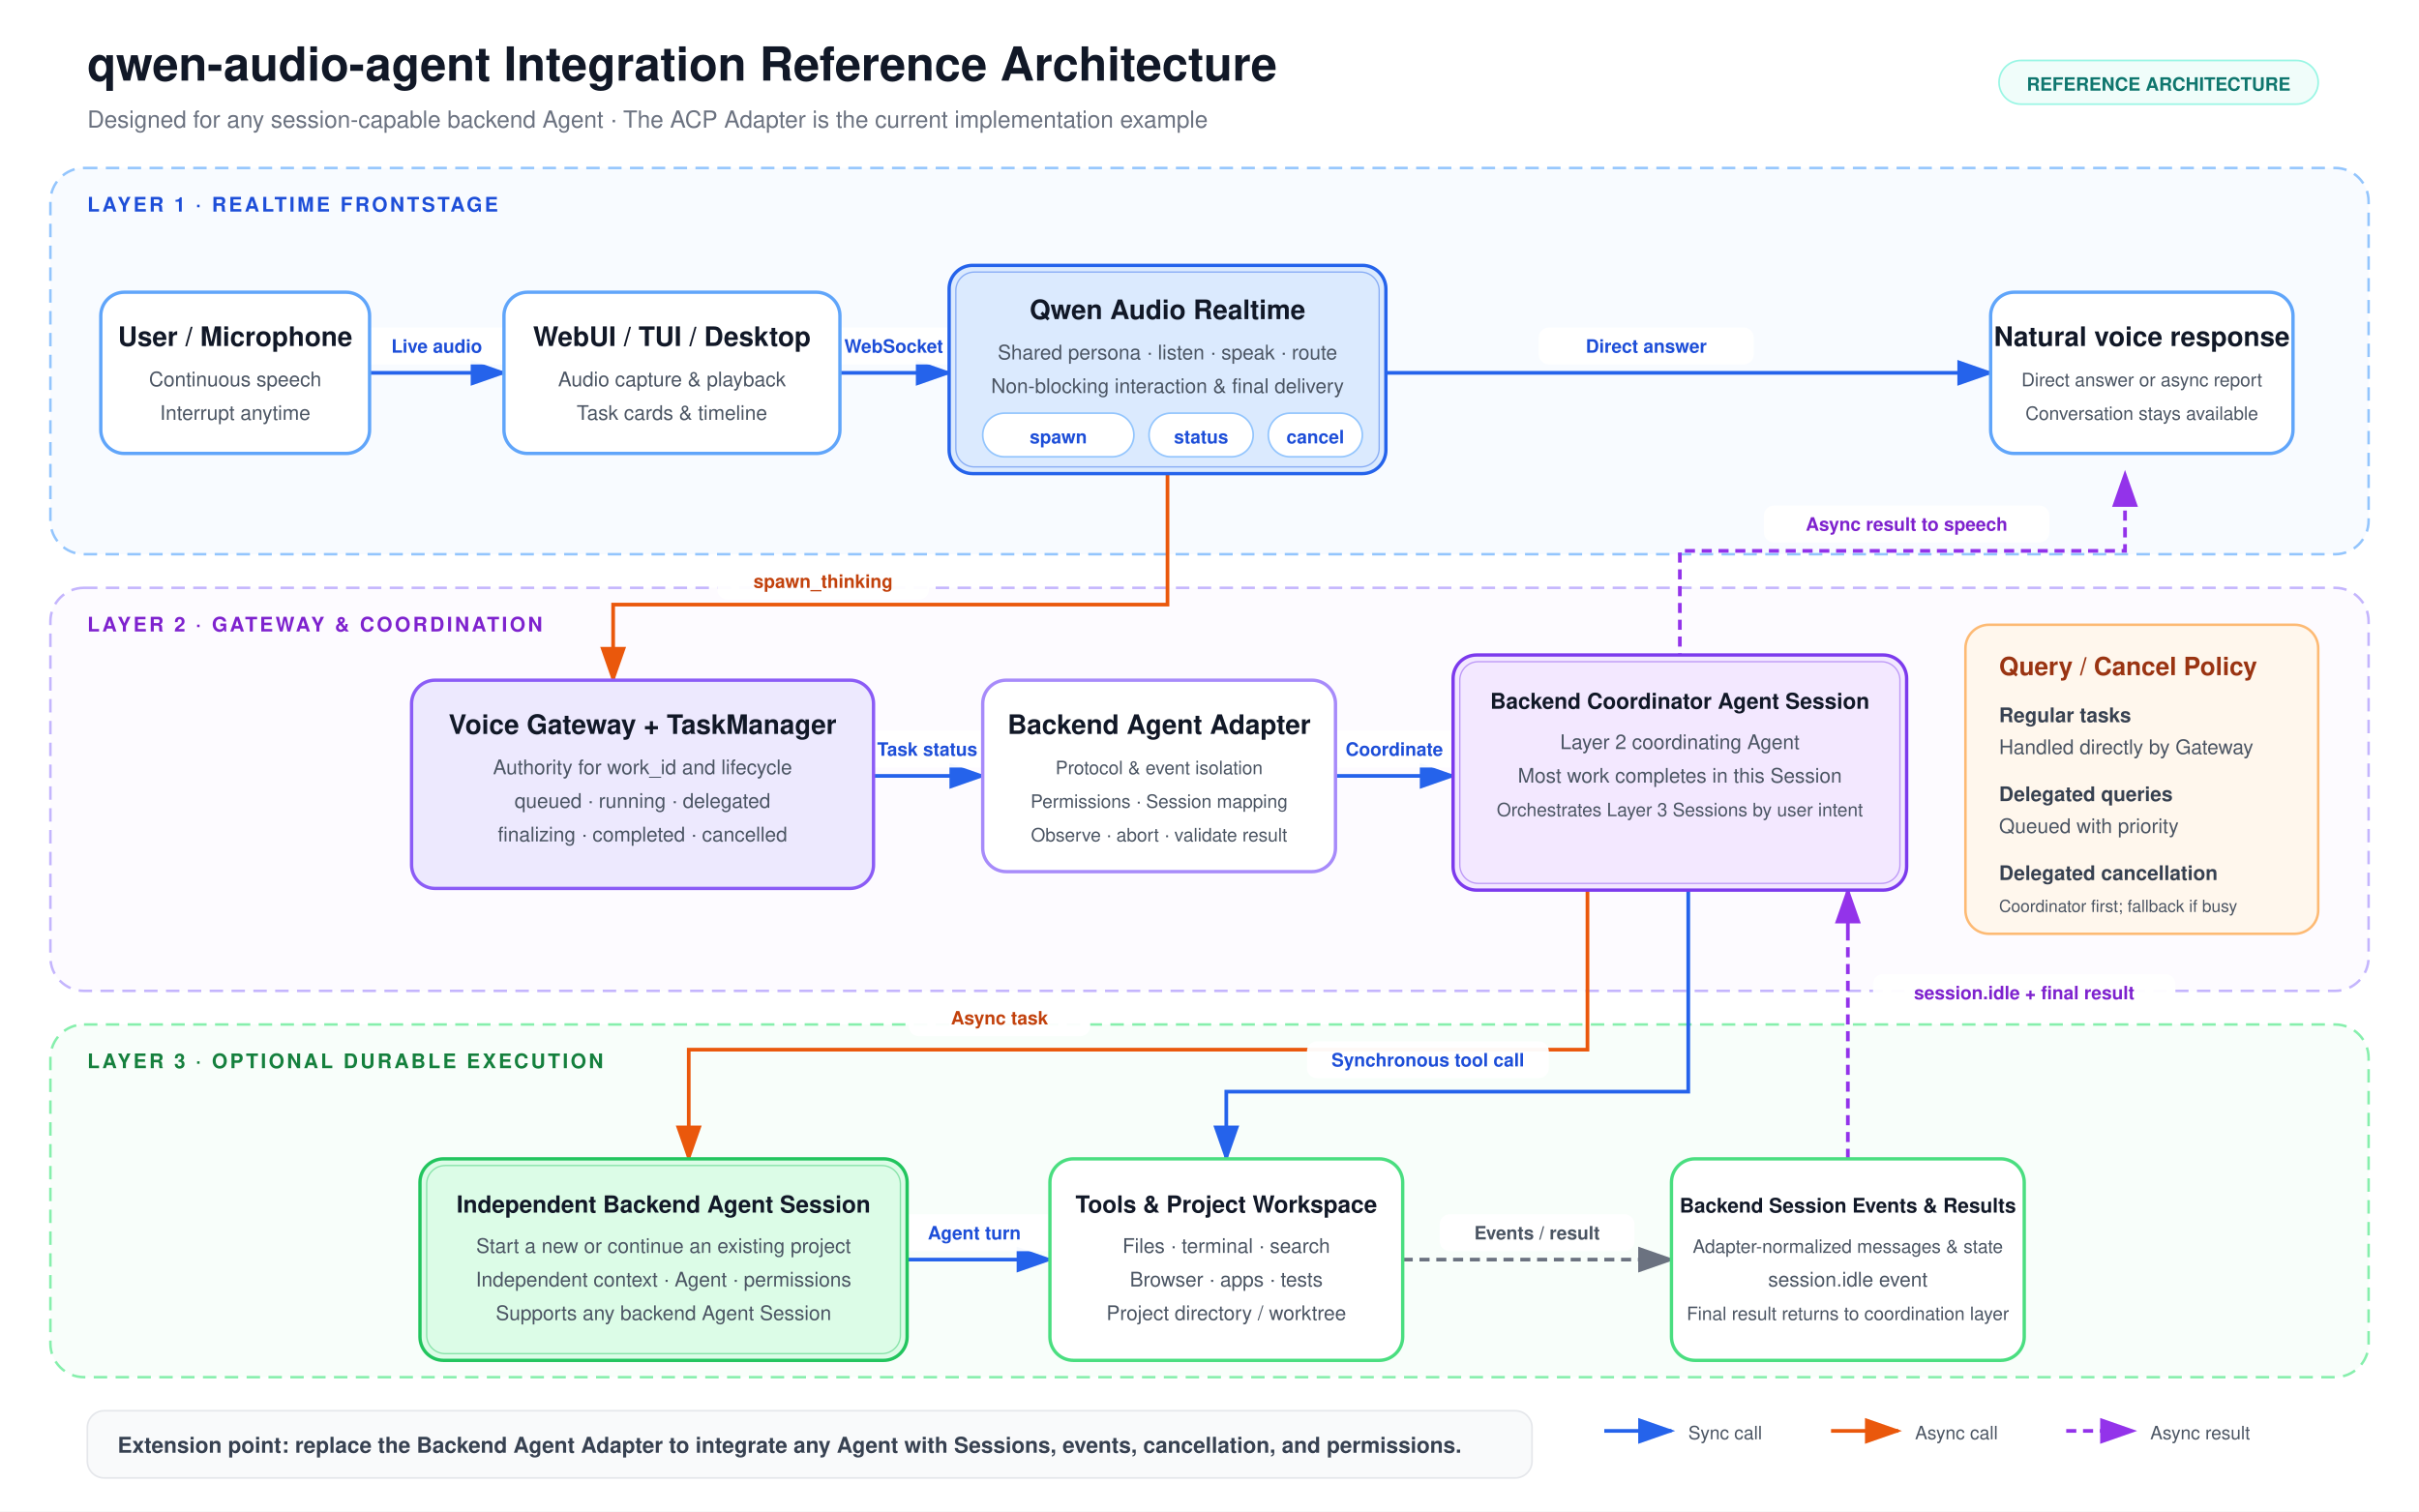
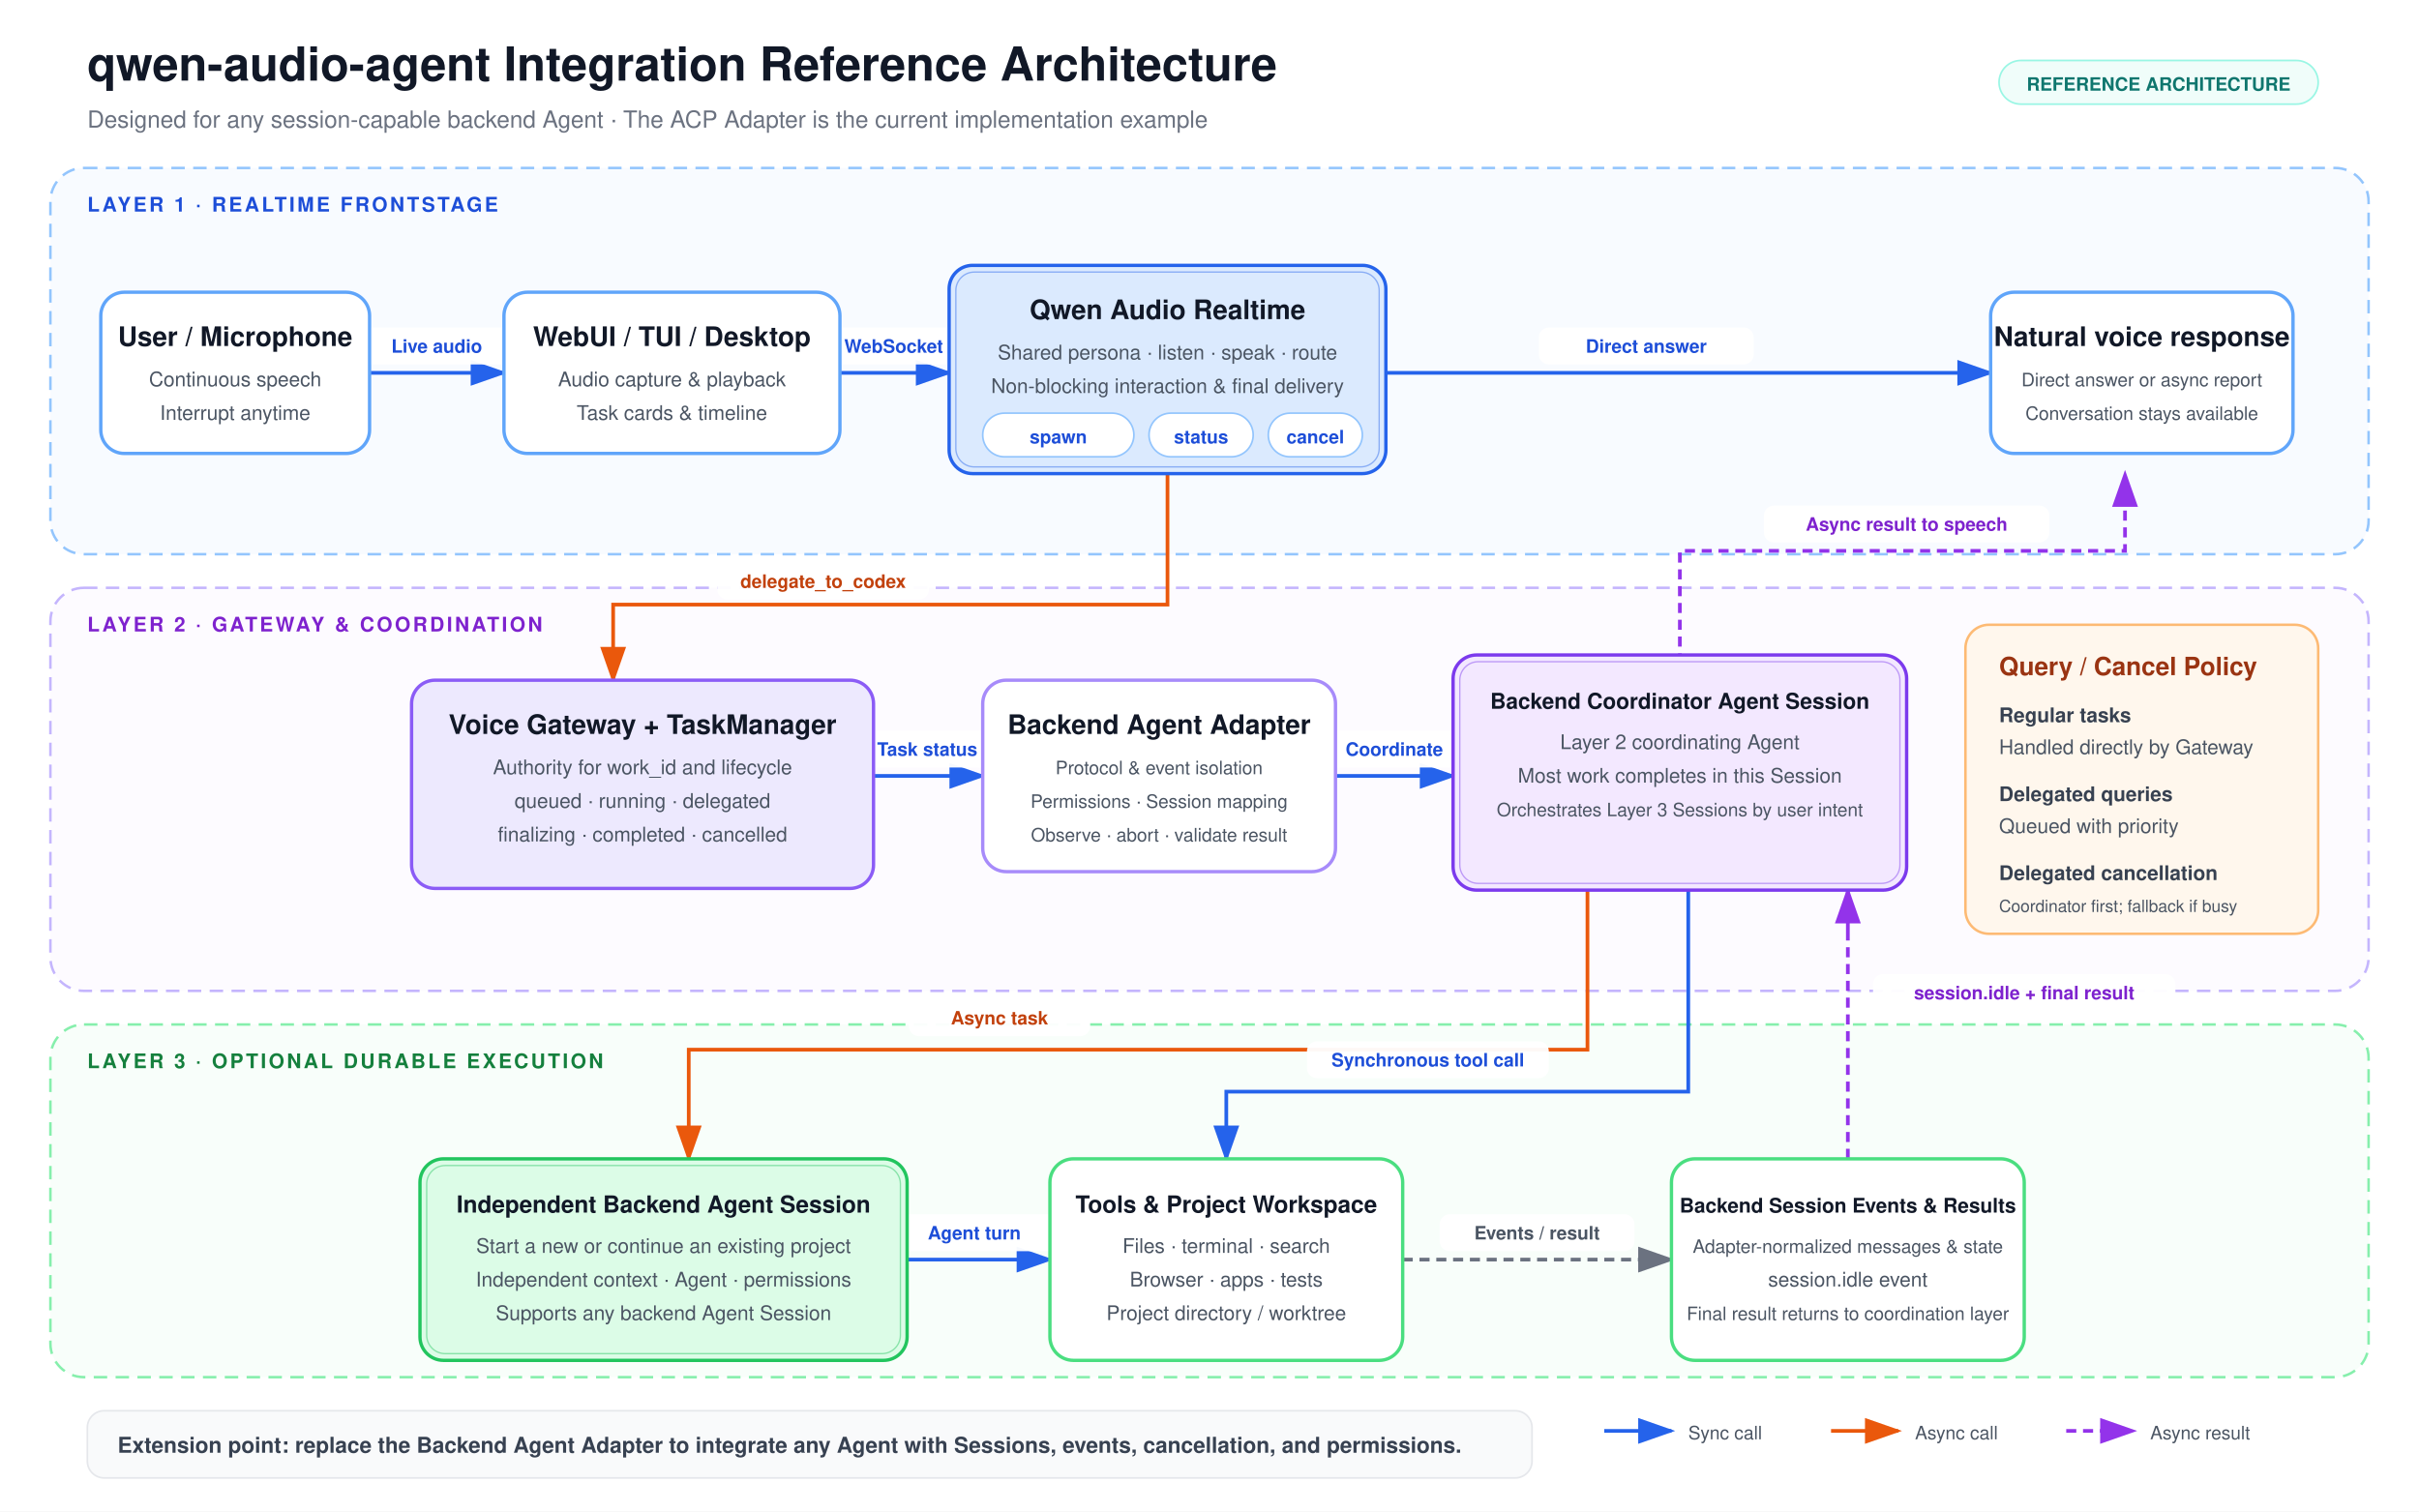
<svg xmlns="http://www.w3.org/2000/svg" viewBox="0 0 1440 900" width="1440" height="900">
  <style>text { font-family: "Helvetica Neue", Helvetica, Arial, sans-serif; } .lane-label { letter-spacing: 0.12em; }</style>
  <defs>
    <marker id="arrow-blue" markerWidth="10" markerHeight="7" refX="9" refY="3.5" orient="auto">
      <polygon points="0 0, 10 3.5, 0 7" fill="#2563eb" />
    </marker>
    <marker id="arrow-orange" markerWidth="10" markerHeight="7" refX="9" refY="3.5" orient="auto">
      <polygon points="0 0, 10 3.5, 0 7" fill="#ea580c" />
    </marker>
    <marker id="arrow-purple" markerWidth="10" markerHeight="7" refX="9" refY="3.5" orient="auto">
      <polygon points="0 0, 10 3.5, 0 7" fill="#9333ea" />
    </marker>
    <marker id="arrow-gray" markerWidth="10" markerHeight="7" refX="9" refY="3.5" orient="auto">
      <polygon points="0 0, 10 3.5, 0 7" fill="#6b7280" />
    </marker>
  </defs>
  <rect width="1440" height="900" fill="#ffffff" />
  <text x="52" y="48" text-anchor="start" font-size="28" font-weight="750" fill="#111827">qwen-audio-agent Integration Reference Architecture</text>
  <text x="52" y="76" text-anchor="start" font-size="14" font-weight="400" fill="#6b7280">Designed for any session-capable backend Agent · The ACP Adapter is the current implementation example</text>
  <rect x="1190" y="36" width="190" height="26" rx="13" fill="#f0fdfa" stroke="#99f6e4" stroke-width="1" />
  <text x="1285" y="54" text-anchor="middle" font-size="11" font-weight="600" fill="#0f766e">REFERENCE ARCHITECTURE</text>
  <rect x="30" y="100" width="1380" height="230" rx="20" fill="#eff6ff" fill-opacity="0.48" stroke="#93c5fd" stroke-width="1.5" stroke-dasharray="8 5" />
  <text x="52" y="126" text-anchor="start" font-size="12" font-weight="700" fill="#1d4ed8" class="lane-label">LAYER 1 · REALTIME FRONTSTAGE</text>
  <rect x="30" y="350" width="1380" height="240" rx="20" fill="#faf5ff" fill-opacity="0.48" stroke="#c4b5fd" stroke-width="1.5" stroke-dasharray="8 5" />
  <text x="52" y="376" text-anchor="start" font-size="12" font-weight="700" fill="#7e22ce" class="lane-label">LAYER 2 · GATEWAY &amp; COORDINATION</text>
  <rect x="30" y="610" width="1380" height="210" rx="20" fill="#f0fdf4" fill-opacity="0.48" stroke="#86efac" stroke-width="1.5" stroke-dasharray="8 5" />
  <text x="52" y="636" text-anchor="start" font-size="12" font-weight="700" fill="#15803d" class="lane-label">LAYER 3 · OPTIONAL DURABLE EXECUTION</text>
  <path d="M 220 222 H 300" fill="none" stroke="#2563eb" stroke-width="2.2" marker-end="url(#arrow-blue)" />
  <path d="M 500 222 H 565" fill="none" stroke="#2563eb" stroke-width="2.2" marker-end="url(#arrow-blue)" />
  <path d="M 825 222 H 1185" fill="none" stroke="#2563eb" stroke-width="2.2" marker-end="url(#arrow-blue)" />
  <path d="M 695 282 V 360 H 365 V 405" fill="none" stroke="#ea580c" stroke-width="2.2" marker-end="url(#arrow-orange)" />
  <path d="M 520 462 H 585" fill="none" stroke="#2563eb" stroke-width="2.2" marker-end="url(#arrow-blue)" />
  <path d="M 795 462 H 865" fill="none" stroke="#2563eb" stroke-width="2.2" marker-end="url(#arrow-blue)" />
  <path d="M 1000 405 V 328 H 1265 V 282" fill="none" stroke="#9333ea" stroke-width="2.2" stroke-dasharray="6 4" marker-end="url(#arrow-purple)" />
  <path d="M 945 530 V 625 H 410 V 690" fill="none" stroke="#ea580c" stroke-width="2.2" marker-end="url(#arrow-orange)" />
  <path d="M 1005 530 V 650 H 730 V 690" fill="none" stroke="#2563eb" stroke-width="2.2" marker-end="url(#arrow-blue)" />
  <path d="M 540 750 H 625" fill="none" stroke="#2563eb" stroke-width="2.2" marker-end="url(#arrow-blue)" />
  <path d="M 835 750 H 995" fill="none" stroke="#6b7280" stroke-width="2.2" stroke-dasharray="6 4" marker-end="url(#arrow-gray)" />
  <path d="M 1100 690 V 560" fill="none" stroke="#9333ea" stroke-width="2.2" stroke-dasharray="6 4" />
  <path d="M 1100 560 V 530" fill="none" stroke="#9333ea" stroke-width="2.2" marker-end="url(#arrow-purple)" />
  <rect x="214" y="195" width="92" height="22" rx="6" fill="#ffffff" opacity="0.96" />
  <text x="260" y="210" text-anchor="middle" font-size="11" font-weight="600" fill="#1d4ed8">Live audio</text>
  <rect x="491" y="195" width="82" height="22" rx="6" fill="#ffffff" opacity="0.96" />
  <text x="532" y="210" text-anchor="middle" font-size="11" font-weight="600" fill="#1d4ed8">WebSocket</text>
  <rect x="916" y="195" width="128" height="22" rx="6" fill="#ffffff" opacity="0.96" />
  <text x="980" y="210" text-anchor="middle" font-size="11" font-weight="600" fill="#1d4ed8">Direct answer</text>
  <rect x="427" y="335" width="126" height="22" rx="6" fill="#ffffff" opacity="0.96" />
-   <text x="490" y="350" text-anchor="middle" font-size="11" font-weight="600" fill="#c2410c">spawn_thinking</text>
+   <text x="490" y="350" text-anchor="middle" font-size="11" font-weight="600" fill="#c2410c">delegate_to_codex</text>
  <rect x="511" y="435" width="82" height="22" rx="6" fill="#ffffff" opacity="0.96" />
  <text x="552" y="450" text-anchor="middle" font-size="11" font-weight="600" fill="#1d4ed8">Task status</text>
  <rect x="785" y="435" width="90" height="22" rx="6" fill="#ffffff" opacity="0.96" />
  <text x="830" y="450" text-anchor="middle" font-size="11" font-weight="600" fill="#1d4ed8">Coordinate</text>
  <rect x="1050" y="301" width="170" height="22" rx="6" fill="#ffffff" opacity="0.96" />
  <text x="1135" y="316" text-anchor="middle" font-size="11" font-weight="600" fill="#7e22ce">Async result to speech</text>
  <rect x="541" y="595" width="108" height="22" rx="6" fill="#ffffff" opacity="0.96" />
  <text x="595" y="610" text-anchor="middle" font-size="11" font-weight="600" fill="#c2410c">Async task</text>
  <rect x="778" y="620" width="144" height="22" rx="6" fill="#ffffff" opacity="0.96" />
  <text x="850" y="635" text-anchor="middle" font-size="11" font-weight="600" fill="#1d4ed8">Synchronous tool call</text>
  <rect x="530" y="723" width="100" height="22" rx="6" fill="#ffffff" opacity="0.96" />
  <text x="580" y="738" text-anchor="middle" font-size="11" font-weight="600" fill="#1d4ed8">Agent turn</text>
  <rect x="857" y="723" width="116" height="22" rx="6" fill="#ffffff" opacity="0.96" />
  <text x="915" y="738" text-anchor="middle" font-size="11" font-weight="600" fill="#4b5563">Events / result</text>
  <rect x="1115" y="580" width="180" height="22" rx="6" fill="#ffffff" opacity="0.96" />
  <text x="1205" y="595" text-anchor="middle" font-size="11" font-weight="600" fill="#7e22ce">session.idle + final result</text>
  <rect x="60" y="174" width="160" height="96" rx="14" fill="#ffffff" stroke="#60a5fa" stroke-width="2" />
  <text x="140" y="206" text-anchor="middle" font-size="16" font-weight="700" fill="#111827">User / Microphone</text>
  <text x="140" y="230" text-anchor="middle" font-size="12" font-weight="400" fill="#4b5563">Continuous speech</text>
  <text x="140" y="250" text-anchor="middle" font-size="12" font-weight="400" fill="#4b5563">Interrupt anytime</text>
  <rect x="300" y="174" width="200" height="96" rx="14" fill="#ffffff" stroke="#60a5fa" stroke-width="2" />
  <text x="400" y="206" text-anchor="middle" font-size="16" font-weight="700" fill="#111827">WebUI / TUI / Desktop</text>
  <text x="400" y="230" text-anchor="middle" font-size="12" font-weight="400" fill="#4b5563">Audio capture &amp; playback</text>
  <text x="400" y="250" text-anchor="middle" font-size="12" font-weight="400" fill="#4b5563">Task cards &amp; timeline</text>
  <rect x="565" y="158" width="260" height="124" rx="14" fill="#dbeafe" stroke="#2563eb" stroke-width="2" />
  <rect x="569" y="162" width="252" height="116" rx="11" fill="none" stroke="#2563eb" stroke-width="0.8" opacity="0.45" />
  <text x="695" y="190" text-anchor="middle" font-size="16" font-weight="700" fill="#111827">Qwen Audio Realtime</text>
  <text x="695" y="214" text-anchor="middle" font-size="12" font-weight="400" fill="#4b5563">Shared persona · listen · speak · route</text>
  <text x="695" y="234" text-anchor="middle" font-size="12" font-weight="400" fill="#4b5563">Non-blocking interaction &amp; final delivery</text>
  <rect x="585" y="246" width="90" height="26" rx="13" fill="#ffffff" stroke="#93c5fd" stroke-width="1" />
  <text x="630" y="264" text-anchor="middle" font-size="11" font-weight="600" fill="#1d4ed8">spawn</text>
  <rect x="684" y="246" width="62" height="26" rx="13" fill="#ffffff" stroke="#93c5fd" stroke-width="1" />
  <text x="715" y="264" text-anchor="middle" font-size="11" font-weight="600" fill="#1d4ed8">status</text>
  <rect x="755" y="246" width="56" height="26" rx="13" fill="#ffffff" stroke="#93c5fd" stroke-width="1" />
  <text x="783" y="264" text-anchor="middle" font-size="11" font-weight="600" fill="#1d4ed8">cancel</text>
  <rect x="1185" y="174" width="180" height="96" rx="14" fill="#ffffff" stroke="#60a5fa" stroke-width="2" />
  <text x="1275" y="206" text-anchor="middle" font-size="16" font-weight="700" fill="#111827">Natural voice response</text>
  <text x="1275" y="230" text-anchor="middle" font-size="11" font-weight="400" fill="#4b5563">Direct answer or async report</text>
  <text x="1275" y="250" text-anchor="middle" font-size="11" font-weight="400" fill="#4b5563">Conversation stays available</text>
  <rect x="245" y="405" width="275" height="124" rx="14" fill="#ede9fe" stroke="#8b5cf6" stroke-width="2" />
  <text x="382.5" y="437" text-anchor="middle" font-size="16" font-weight="700" fill="#111827">Voice Gateway + TaskManager</text>
  <text x="382.5" y="461" text-anchor="middle" font-size="12" font-weight="400" fill="#4b5563">Authority for work_id and lifecycle</text>
  <text x="382.5" y="481" text-anchor="middle" font-size="12" font-weight="400" fill="#4b5563">queued · running · delegated</text>
  <text x="382.5" y="501" text-anchor="middle" font-size="12" font-weight="400" fill="#4b5563">finalizing · completed · cancelled</text>
  <rect x="585" y="405" width="210" height="114" rx="14" fill="#ffffff" stroke="#a78bfa" stroke-width="2" />
  <text x="690" y="437" text-anchor="middle" font-size="16" font-weight="700" fill="#111827">Backend Agent Adapter</text>
  <text x="690" y="461" text-anchor="middle" font-size="11" font-weight="400" fill="#4b5563">Protocol &amp; event isolation</text>
  <text x="690" y="481" text-anchor="middle" font-size="11" font-weight="400" fill="#4b5563">Permissions · Session mapping</text>
  <text x="690" y="501" text-anchor="middle" font-size="11" font-weight="400" fill="#4b5563">Observe · abort · validate result</text>
  <rect x="865" y="390" width="270" height="140" rx="14" fill="#f3e8ff" stroke="#7c3aed" stroke-width="2" />
  <rect x="869" y="394" width="262" height="132" rx="11" fill="none" stroke="#7c3aed" stroke-width="0.8" opacity="0.45" />
  <text x="1000" y="422" text-anchor="middle" font-size="13" font-weight="700" fill="#111827">Backend Coordinator Agent Session</text>
  <text x="1000" y="446" text-anchor="middle" font-size="12" font-weight="400" fill="#4b5563">Layer 2 coordinating Agent</text>
  <text x="1000" y="466" text-anchor="middle" font-size="12" font-weight="400" fill="#4b5563">Most work completes in this Session</text>
  <text x="1000" y="486" text-anchor="middle" font-size="11" font-weight="400" fill="#4b5563">Orchestrates Layer 3 Sessions by user intent</text>
  <rect x="1170" y="372" width="210" height="184" rx="14" fill="#fff7ed" stroke="#fdba74" stroke-width="1.5" />
  <text x="1190" y="402" text-anchor="start" font-size="15" font-weight="700" fill="#9a3412">Query / Cancel Policy</text>
  <text x="1190" y="430" text-anchor="start" font-size="12" font-weight="700" fill="#374151">Regular tasks</text>
  <text x="1190" y="449" text-anchor="start" font-size="12" font-weight="400" fill="#4b5563">Handled directly by Gateway</text>
  <text x="1190" y="477" text-anchor="start" font-size="12" font-weight="700" fill="#374151">Delegated queries</text>
  <text x="1190" y="496" text-anchor="start" font-size="12" font-weight="400" fill="#4b5563">Queued with priority</text>
  <text x="1190" y="524" text-anchor="start" font-size="12" font-weight="700" fill="#374151">Delegated cancellation</text>
  <text x="1190" y="543" text-anchor="start" font-size="10" font-weight="400" fill="#4b5563">Coordinator first; fallback if busy</text>
  <rect x="250" y="690" width="290" height="120" rx="14" fill="#dcfce7" stroke="#22c55e" stroke-width="2" />
  <rect x="254" y="694" width="282" height="112" rx="11" fill="none" stroke="#22c55e" stroke-width="0.8" opacity="0.45" />
  <text x="395" y="722" text-anchor="middle" font-size="14" font-weight="700" fill="#111827">Independent Backend Agent Session</text>
  <text x="395" y="746" text-anchor="middle" font-size="12" font-weight="400" fill="#4b5563">Start a new or continue an existing project</text>
  <text x="395" y="766" text-anchor="middle" font-size="12" font-weight="400" fill="#4b5563">Independent context · Agent · permissions</text>
  <text x="395" y="786" text-anchor="middle" font-size="12" font-weight="400" fill="#4b5563">Supports any backend Agent Session</text>
  <rect x="625" y="690" width="210" height="120" rx="14" fill="#ffffff" stroke="#4ade80" stroke-width="2" />
  <text x="730" y="722" text-anchor="middle" font-size="14" font-weight="700" fill="#111827">Tools &amp; Project Workspace</text>
  <text x="730" y="746" text-anchor="middle" font-size="12" font-weight="400" fill="#4b5563">Files · terminal · search</text>
  <text x="730" y="766" text-anchor="middle" font-size="12" font-weight="400" fill="#4b5563">Browser · apps · tests</text>
  <text x="730" y="786" text-anchor="middle" font-size="12" font-weight="400" fill="#4b5563">Project directory / worktree</text>
  <rect x="995" y="690" width="210" height="120" rx="14" fill="#ffffff" stroke="#4ade80" stroke-width="2" />
  <text x="1100" y="722" text-anchor="middle" font-size="12" font-weight="700" fill="#111827">Backend Session Events &amp; Results</text>
  <text x="1100" y="746" text-anchor="middle" font-size="11" font-weight="400" fill="#4b5563">Adapter-normalized messages &amp; state</text>
  <text x="1100" y="766" text-anchor="middle" font-size="12" font-weight="400" fill="#4b5563">session.idle event</text>
  <text x="1100" y="786" text-anchor="middle" font-size="11" font-weight="400" fill="#4b5563">Final result returns to coordination layer</text>
  <rect x="52" y="840" width="860" height="40" rx="10" fill="#f9fafb" stroke="#e5e7eb" />
  <text x="70" y="865" text-anchor="start" font-size="13" font-weight="650" fill="#374151">Extension point: replace the Backend Agent Adapter to integrate any Agent with Sessions, events, cancellation, and permissions.</text>
  <line x1="955" y1="852" x2="995" y2="852" stroke="#2563eb" stroke-width="2.2" marker-end="url(#arrow-blue)" />
  <text x="1005" y="857" text-anchor="start" font-size="11" font-weight="500" fill="#4b5563">Sync call</text>
  <line x1="1090" y1="852" x2="1130" y2="852" stroke="#ea580c" stroke-width="2.2" marker-end="url(#arrow-orange)" />
  <text x="1140" y="857" text-anchor="start" font-size="11" font-weight="500" fill="#4b5563">Async call</text>
  <line x1="1230" y1="852" x2="1270" y2="852" stroke="#9333ea" stroke-width="2.2" stroke-dasharray="6 4" marker-end="url(#arrow-purple)" />
  <text x="1280" y="857" text-anchor="start" font-size="11" font-weight="500" fill="#4b5563">Async result</text>
</svg>
